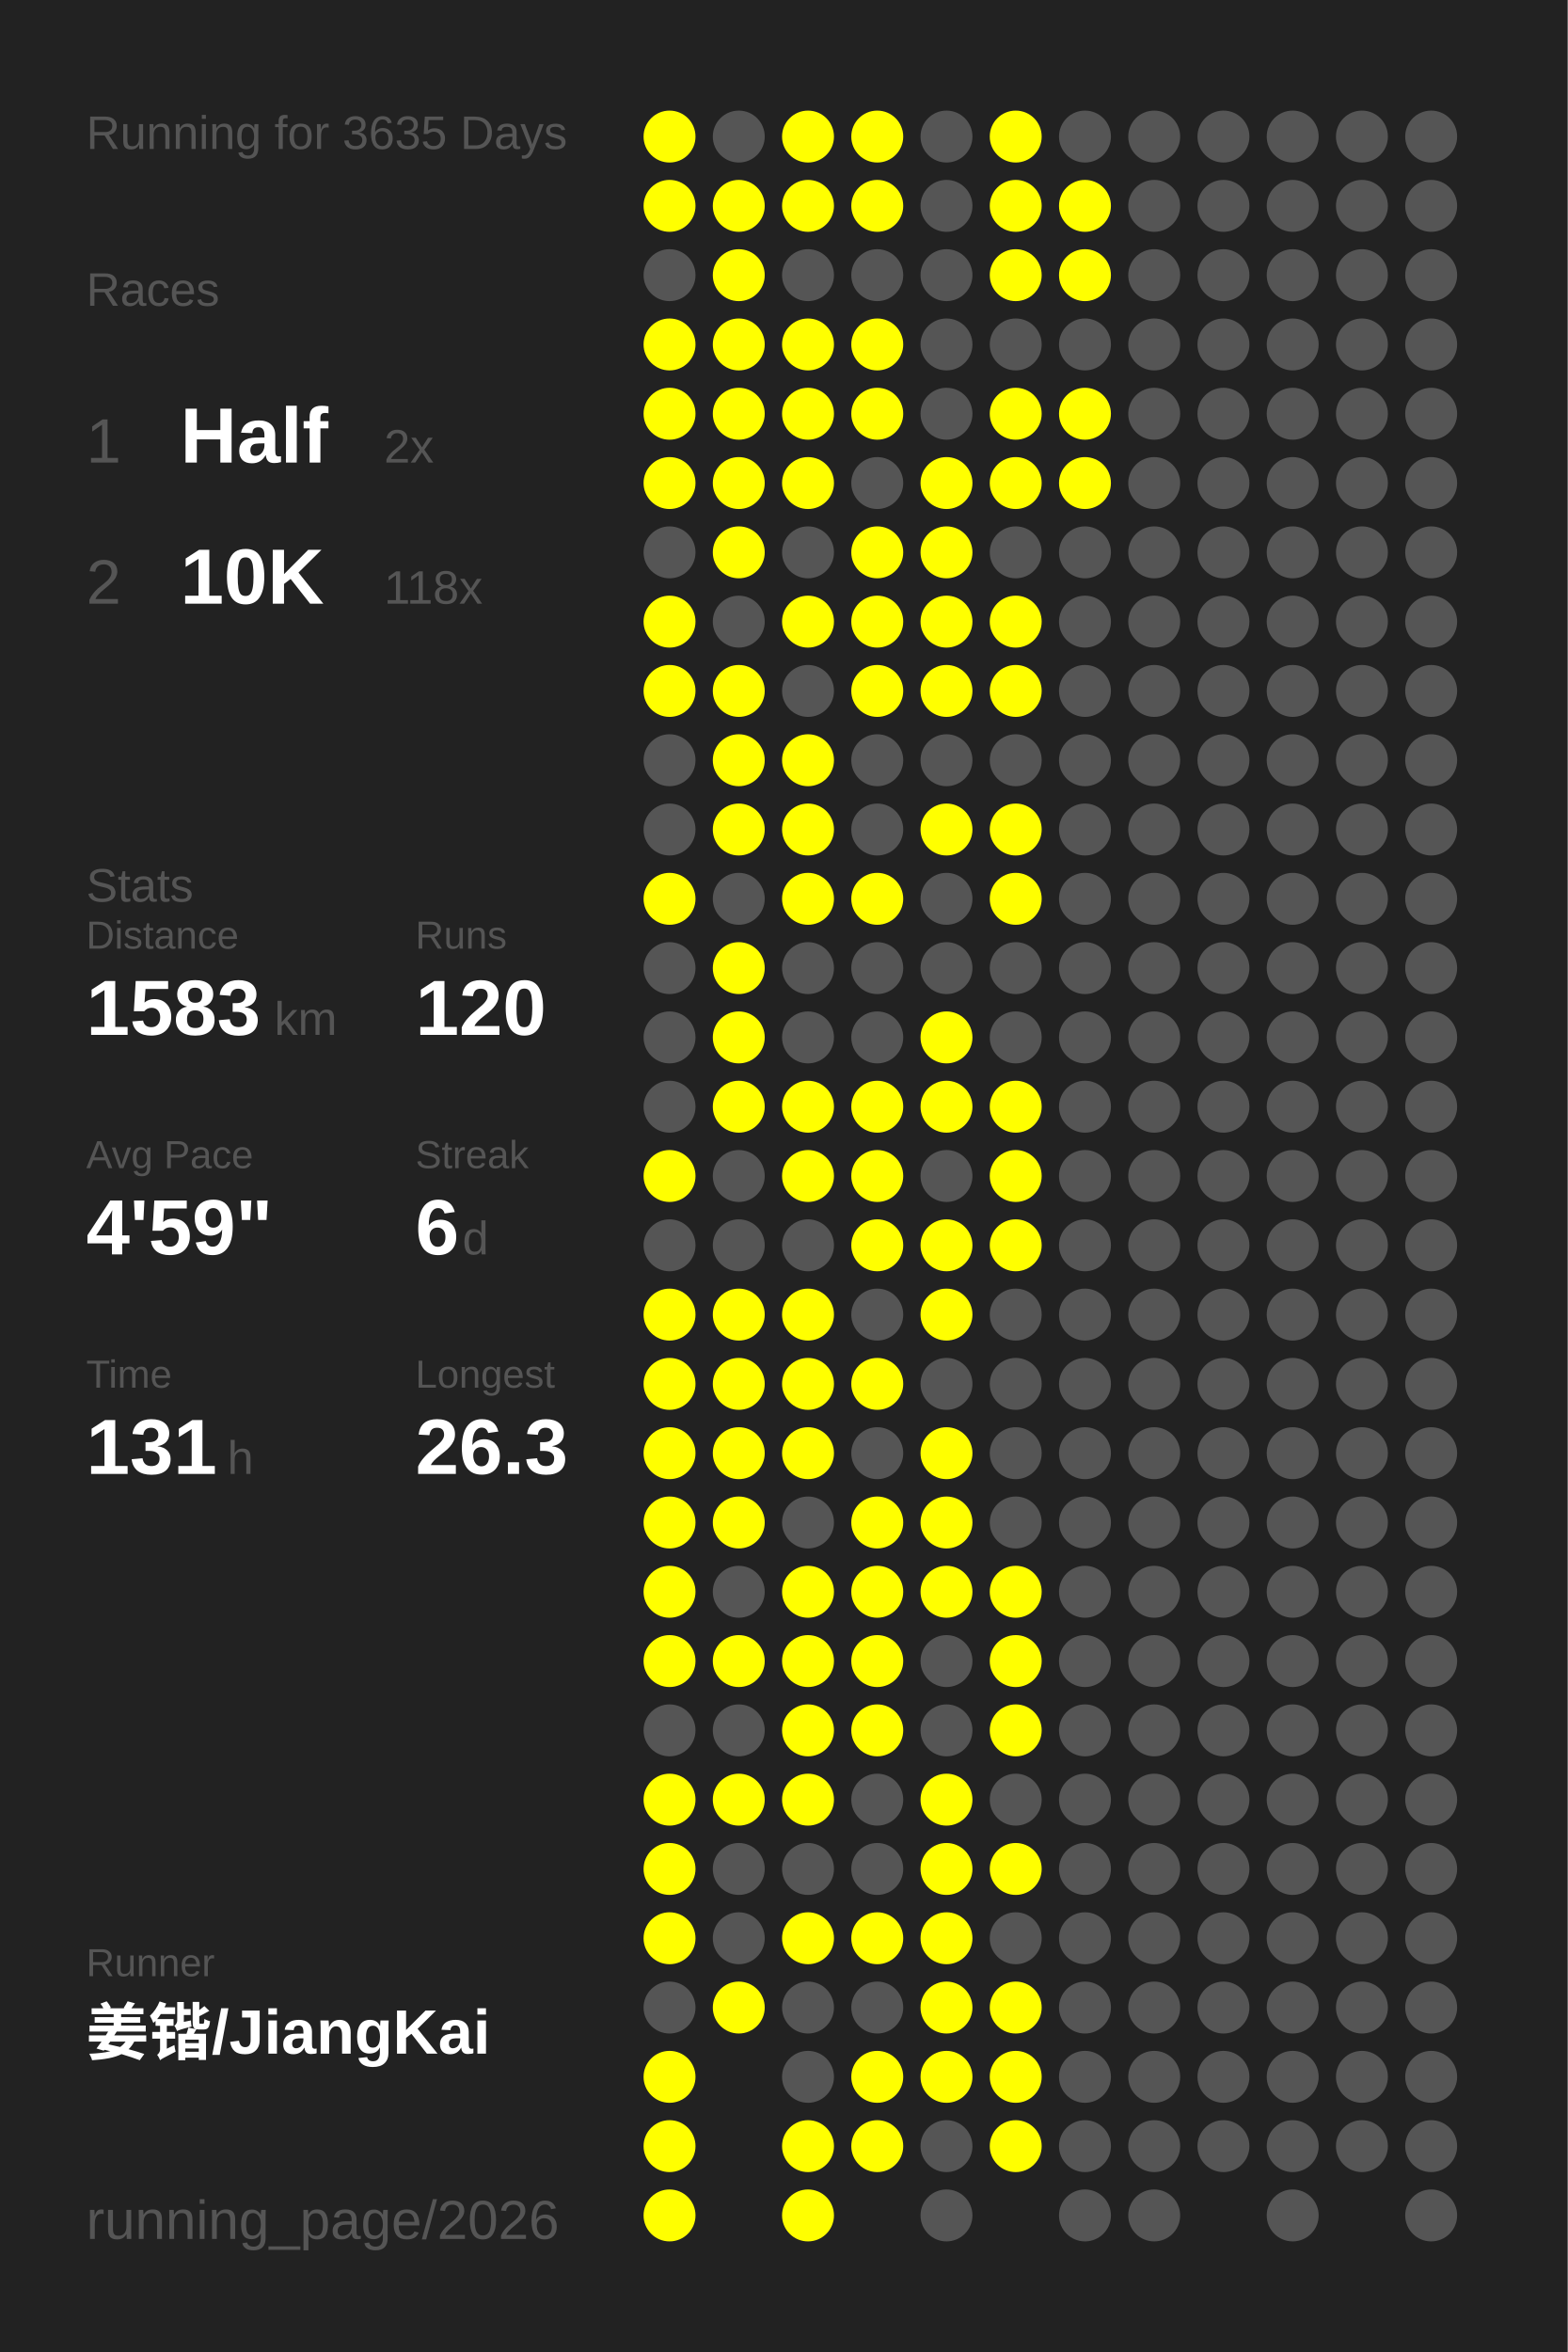
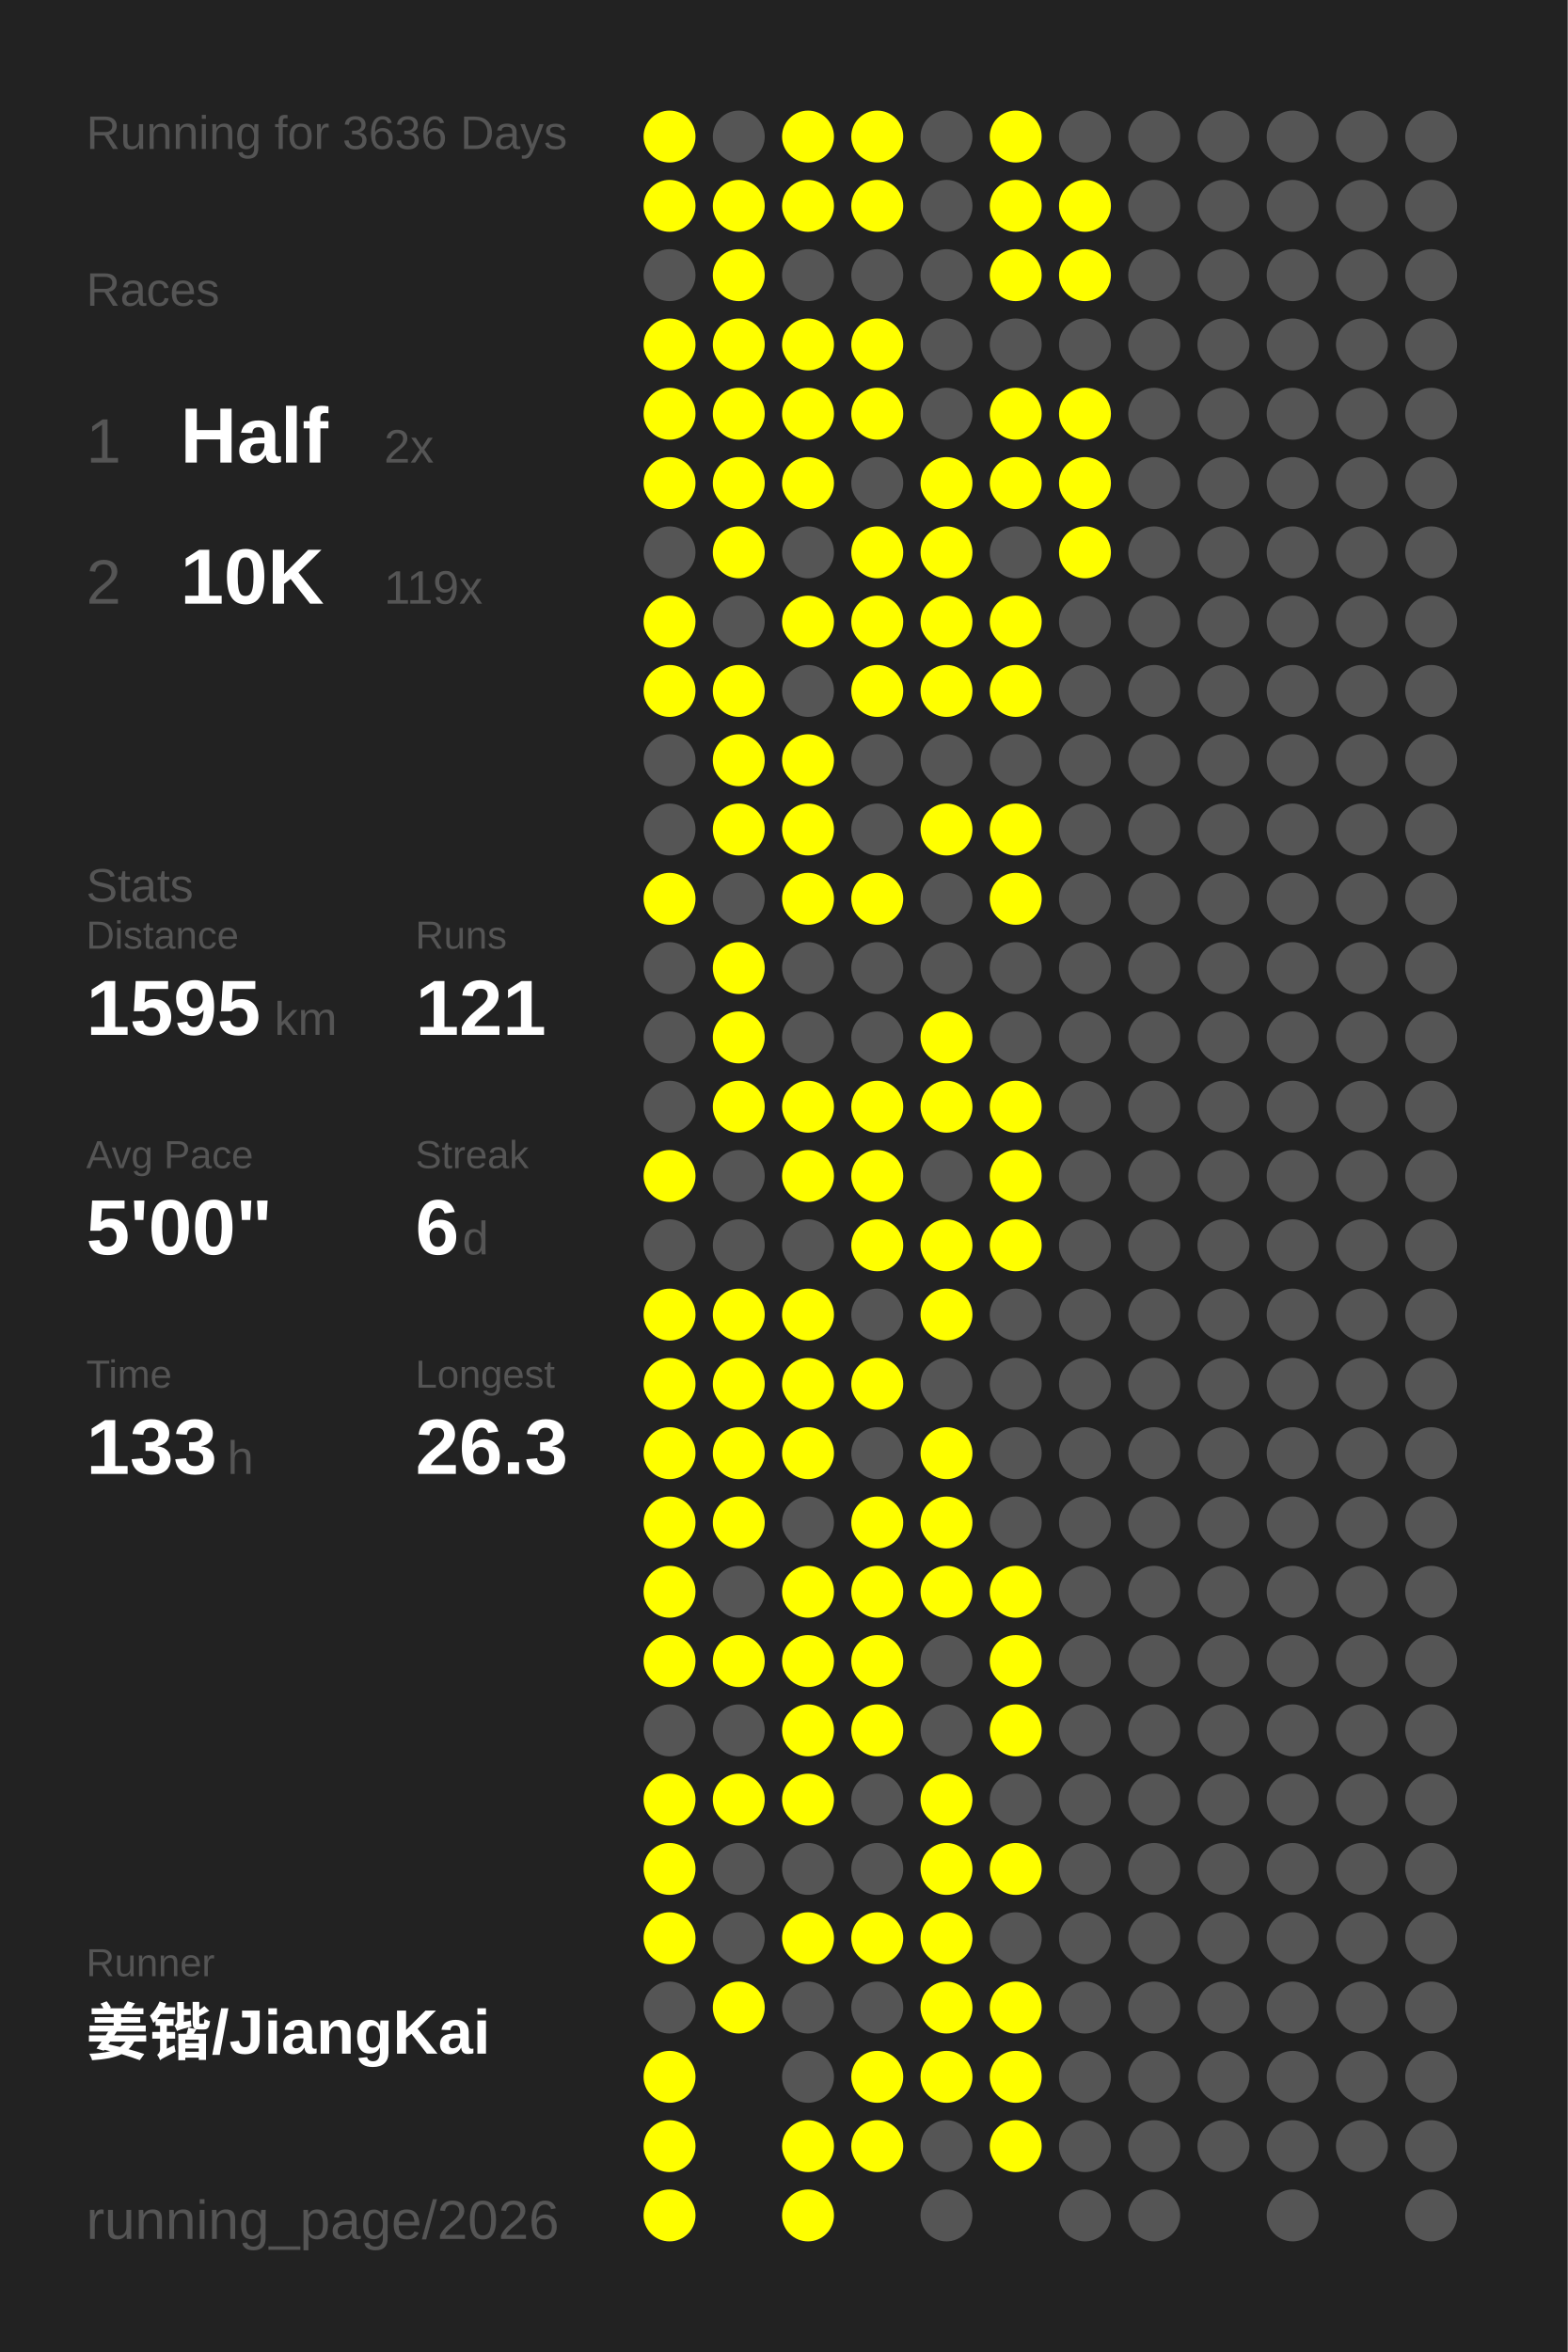
<svg xmlns="http://www.w3.org/2000/svg" baseProfile="full" height="300mm" version="1.1" viewBox="0,0,200,300" width="200mm">
  <defs />
  <rect fill="#222222" height="300" width="200" x="0" y="0" />
-   <text fill="#555555" style="font-size:6px; font-family:Arial;" x="11" y="19">Running for 3635 Days</text>
+   <text fill="#555555" style="font-size:6px; font-family:Arial;" x="11" y="19">Running for 3636 Days</text>
  <text fill="#555555" style="font-size:6px; font-family:Arial;" x="11" y="39">Races</text>
  <text fill="#555555" style="font-size:8px; font-family:Arial;" x="11" y="59">1</text>
  <text fill="#FFFFFF" style="font-size:10px; font-family:Arial; font-weight:bold;" x="23" y="59">Half</text>
  <text fill="#555555" style="font-size:6px; font-family:Arial;" x="49" y="59">2x</text>
  <text fill="#555555" style="font-size:8px; font-family:Arial;" x="11" y="77">2</text>
  <text fill="#FFFFFF" style="font-size:10px; font-family:Arial; font-weight:bold;" x="23" y="77">10K</text>
-   <text fill="#555555" style="font-size:6px; font-family:Arial;" x="49" y="77">118x</text>
+   <text fill="#555555" style="font-size:6px; font-family:Arial;" x="49" y="77">119x</text>
  <text fill="#555555" style="font-size:6px; font-family:Arial;" x="11" y="115">Stats</text>
  <text fill="#555555" style="font-size:5px; font-family:Arial;" x="11" y="121">Distance</text>
-   <text fill="#FFFFFF" style="font-size:10px; font-family:Arial; font-weight:bold;" x="11" y="132">1583</text>
+   <text fill="#FFFFFF" style="font-size:10px; font-family:Arial; font-weight:bold;" x="11" y="132">1595</text>
  <text fill="#555555" style="font-size:6px; font-family:Arial;" x="35" y="132">km</text>
  <text fill="#555555" style="font-size:5px; font-family:Arial;" x="53" y="121">Runs</text>
-   <text fill="#FFFFFF" style="font-size:10px; font-family:Arial; font-weight:bold;" x="53" y="132">120</text>
+   <text fill="#FFFFFF" style="font-size:10px; font-family:Arial; font-weight:bold;" x="53" y="132">121</text>
  <text fill="#555555" style="font-size:5px; font-family:Arial;" x="11" y="149">Avg Pace</text>
-   <text fill="#FFFFFF" style="font-size:10px; font-family:Arial; font-weight:bold;" x="11" y="160">4'59"</text>
+   <text fill="#FFFFFF" style="font-size:10px; font-family:Arial; font-weight:bold;" x="11" y="160">5'00"</text>
  <text fill="#555555" style="font-size:5px; font-family:Arial;" x="53" y="149">Streak</text>
  <text fill="#FFFFFF" style="font-size:10px; font-family:Arial; font-weight:bold;" x="53" y="160">6</text>
  <text fill="#555555" style="font-size:6px; font-family:Arial;" x="59" y="160">d</text>
  <text fill="#555555" style="font-size:5px; font-family:Arial;" x="11" y="177">Time</text>
-   <text fill="#FFFFFF" style="font-size:10px; font-family:Arial; font-weight:bold;" x="11" y="188">131</text>
+   <text fill="#FFFFFF" style="font-size:10px; font-family:Arial; font-weight:bold;" x="11" y="188">133</text>
  <text fill="#555555" style="font-size:6px; font-family:Arial;" x="29" y="188">h</text>
  <text fill="#555555" style="font-size:5px; font-family:Arial;" x="53" y="177">Longest</text>
  <text fill="#FFFFFF" style="font-size:10px; font-family:Arial; font-weight:bold;" x="53" y="188">26.3</text>
  <text fill="#555555" style="font-size:5px; font-family:Arial;" x="11" y="252.065">Runner</text>
  <text fill="#FFFFFF" style="font-size:8px; font-family:Arial; font-weight:bold;" x="11" y="262.065">姜锴/JiangKai</text>
  <text fill="#555555" style="font-size:7px; font-family:Arial;" x="11" y="285.581">running_page/2026</text>
  <circle cx="85.417" cy="17.419" fill="#FFFF00" r="3.312" />
  <circle cx="85.417" cy="26.258" fill="#FFFF00" r="3.312" />
  <circle cx="85.417" cy="35.097" fill="#555555" r="3.312" />
  <circle cx="85.417" cy="43.935" fill="#FFFF00" r="3.312" />
  <circle cx="85.417" cy="52.774" fill="#FFFF00" r="3.312" />
  <circle cx="85.417" cy="61.613" fill="#FFFF00" r="3.312" />
  <circle cx="85.417" cy="70.452" fill="#555555" r="3.312" />
  <circle cx="85.417" cy="79.29" fill="#FFFF00" r="3.312" />
  <circle cx="85.417" cy="88.129" fill="#FFFF00" r="3.312" />
  <circle cx="85.417" cy="96.968" fill="#555555" r="3.312" />
  <circle cx="85.417" cy="105.806" fill="#555555" r="3.312" />
  <circle cx="85.417" cy="114.645" fill="#FFFF00" r="3.312" />
  <circle cx="85.417" cy="123.484" fill="#555555" r="3.312" />
  <circle cx="85.417" cy="132.323" fill="#555555" r="3.312" />
  <circle cx="85.417" cy="141.161" fill="#555555" r="3.312" />
  <circle cx="85.417" cy="150" fill="#FFFF00" r="3.312" />
  <circle cx="85.417" cy="158.839" fill="#555555" r="3.312" />
  <circle cx="85.417" cy="167.677" fill="#FFFF00" r="3.312" />
  <circle cx="85.417" cy="176.516" fill="#FFFF00" r="3.312" />
  <circle cx="85.417" cy="185.355" fill="#FFFF00" r="3.312" />
  <circle cx="85.417" cy="194.194" fill="#FFFF00" r="3.312" />
  <circle cx="85.417" cy="203.032" fill="#FFFF00" r="3.312" />
  <circle cx="85.417" cy="211.871" fill="#FFFF00" r="3.312" />
  <circle cx="85.417" cy="220.71" fill="#555555" r="3.312" />
  <circle cx="85.417" cy="229.548" fill="#FFFF00" r="3.312" />
  <circle cx="85.417" cy="238.387" fill="#FFFF00" r="3.312" />
  <circle cx="85.417" cy="247.226" fill="#FFFF00" r="3.312" />
  <circle cx="85.417" cy="256.065" fill="#555555" r="3.312" />
  <circle cx="85.417" cy="264.903" fill="#FFFF00" r="3.312" />
  <circle cx="85.417" cy="273.742" fill="#FFFF00" r="3.312" />
  <circle cx="85.417" cy="282.581" fill="#FFFF00" r="3.312" />
  <circle cx="94.25" cy="17.419" fill="#555555" r="3.312" />
  <circle cx="94.25" cy="26.258" fill="#FFFF00" r="3.312" />
  <circle cx="94.25" cy="35.097" fill="#FFFF00" r="3.312" />
  <circle cx="94.25" cy="43.935" fill="#FFFF00" r="3.312" />
  <circle cx="94.25" cy="52.774" fill="#FFFF00" r="3.312" />
  <circle cx="94.25" cy="61.613" fill="#FFFF00" r="3.312" />
  <circle cx="94.25" cy="70.452" fill="#FFFF00" r="3.312" />
  <circle cx="94.25" cy="79.29" fill="#555555" r="3.312" />
  <circle cx="94.25" cy="88.129" fill="#FFFF00" r="3.312" />
  <circle cx="94.25" cy="96.968" fill="#FFFF00" r="3.312" />
  <circle cx="94.25" cy="105.806" fill="#FFFF00" r="3.312" />
  <circle cx="94.25" cy="114.645" fill="#555555" r="3.312" />
  <circle cx="94.25" cy="123.484" fill="#FFFF00" r="3.312" />
  <circle cx="94.25" cy="132.323" fill="#FFFF00" r="3.312" />
  <circle cx="94.25" cy="141.161" fill="#FFFF00" r="3.312" />
  <circle cx="94.25" cy="150" fill="#555555" r="3.312" />
  <circle cx="94.25" cy="158.839" fill="#555555" r="3.312" />
  <circle cx="94.25" cy="167.677" fill="#FFFF00" r="3.312" />
  <circle cx="94.25" cy="176.516" fill="#FFFF00" r="3.312" />
  <circle cx="94.25" cy="185.355" fill="#FFFF00" r="3.312" />
  <circle cx="94.25" cy="194.194" fill="#FFFF00" r="3.312" />
  <circle cx="94.25" cy="203.032" fill="#555555" r="3.312" />
  <circle cx="94.25" cy="211.871" fill="#FFFF00" r="3.312" />
  <circle cx="94.25" cy="220.71" fill="#555555" r="3.312" />
  <circle cx="94.25" cy="229.548" fill="#FFFF00" r="3.312" />
  <circle cx="94.25" cy="238.387" fill="#555555" r="3.312" />
  <circle cx="94.25" cy="247.226" fill="#555555" r="3.312" />
  <circle cx="94.25" cy="256.065" fill="#FFFF00" r="3.312" />
  <circle cx="103.083" cy="17.419" fill="#FFFF00" r="3.312" />
  <circle cx="103.083" cy="26.258" fill="#FFFF00" r="3.312" />
  <circle cx="103.083" cy="35.097" fill="#555555" r="3.312" />
  <circle cx="103.083" cy="43.935" fill="#FFFF00" r="3.312" />
  <circle cx="103.083" cy="52.774" fill="#FFFF00" r="3.312" />
  <circle cx="103.083" cy="61.613" fill="#FFFF00" r="3.312" />
  <circle cx="103.083" cy="70.452" fill="#555555" r="3.312" />
  <circle cx="103.083" cy="79.29" fill="#FFFF00" r="3.312" />
  <circle cx="103.083" cy="88.129" fill="#555555" r="3.312" />
  <circle cx="103.083" cy="96.968" fill="#FFFF00" r="3.312" />
  <circle cx="103.083" cy="105.806" fill="#FFFF00" r="3.312" />
  <circle cx="103.083" cy="114.645" fill="#FFFF00" r="3.312" />
  <circle cx="103.083" cy="123.484" fill="#555555" r="3.312" />
  <circle cx="103.083" cy="132.323" fill="#555555" r="3.312" />
  <circle cx="103.083" cy="141.161" fill="#FFFF00" r="3.312" />
  <circle cx="103.083" cy="150" fill="#FFFF00" r="3.312" />
  <circle cx="103.083" cy="158.839" fill="#555555" r="3.312" />
  <circle cx="103.083" cy="167.677" fill="#FFFF00" r="3.312" />
  <circle cx="103.083" cy="176.516" fill="#FFFF00" r="3.312" />
  <circle cx="103.083" cy="185.355" fill="#FFFF00" r="3.312" />
  <circle cx="103.083" cy="194.194" fill="#555555" r="3.312" />
  <circle cx="103.083" cy="203.032" fill="#FFFF00" r="3.312" />
  <circle cx="103.083" cy="211.871" fill="#FFFF00" r="3.312" />
  <circle cx="103.083" cy="220.71" fill="#FFFF00" r="3.312" />
  <circle cx="103.083" cy="229.548" fill="#FFFF00" r="3.312" />
  <circle cx="103.083" cy="238.387" fill="#555555" r="3.312" />
  <circle cx="103.083" cy="247.226" fill="#FFFF00" r="3.312" />
  <circle cx="103.083" cy="256.065" fill="#555555" r="3.312" />
  <circle cx="103.083" cy="264.903" fill="#555555" r="3.312" />
  <circle cx="103.083" cy="273.742" fill="#FFFF00" r="3.312" />
  <circle cx="103.083" cy="282.581" fill="#FFFF00" r="3.312" />
  <circle cx="111.917" cy="17.419" fill="#FFFF00" r="3.312" />
  <circle cx="111.917" cy="26.258" fill="#FFFF00" r="3.312" />
  <circle cx="111.917" cy="35.097" fill="#555555" r="3.312" />
  <circle cx="111.917" cy="43.935" fill="#FFFF00" r="3.312" />
  <circle cx="111.917" cy="52.774" fill="#FFFF00" r="3.312" />
  <circle cx="111.917" cy="61.613" fill="#555555" r="3.312" />
  <circle cx="111.917" cy="70.452" fill="#FFFF00" r="3.312" />
  <circle cx="111.917" cy="79.29" fill="#FFFF00" r="3.312" />
  <circle cx="111.917" cy="88.129" fill="#FFFF00" r="3.312" />
  <circle cx="111.917" cy="96.968" fill="#555555" r="3.312" />
  <circle cx="111.917" cy="105.806" fill="#555555" r="3.312" />
  <circle cx="111.917" cy="114.645" fill="#FFFF00" r="3.312" />
  <circle cx="111.917" cy="123.484" fill="#555555" r="3.312" />
  <circle cx="111.917" cy="132.323" fill="#555555" r="3.312" />
  <circle cx="111.917" cy="141.161" fill="#FFFF00" r="3.312" />
  <circle cx="111.917" cy="150" fill="#FFFF00" r="3.312" />
  <circle cx="111.917" cy="158.839" fill="#FFFF00" r="3.312" />
  <circle cx="111.917" cy="167.677" fill="#555555" r="3.312" />
  <circle cx="111.917" cy="176.516" fill="#FFFF00" r="3.312" />
  <circle cx="111.917" cy="185.355" fill="#555555" r="3.312" />
  <circle cx="111.917" cy="194.194" fill="#FFFF00" r="3.312" />
  <circle cx="111.917" cy="203.032" fill="#FFFF00" r="3.312" />
  <circle cx="111.917" cy="211.871" fill="#FFFF00" r="3.312" />
  <circle cx="111.917" cy="220.71" fill="#FFFF00" r="3.312" />
  <circle cx="111.917" cy="229.548" fill="#555555" r="3.312" />
  <circle cx="111.917" cy="238.387" fill="#555555" r="3.312" />
  <circle cx="111.917" cy="247.226" fill="#FFFF00" r="3.312" />
  <circle cx="111.917" cy="256.065" fill="#555555" r="3.312" />
  <circle cx="111.917" cy="264.903" fill="#FFFF00" r="3.312" />
  <circle cx="111.917" cy="273.742" fill="#FFFF00" r="3.312" />
  <circle cx="120.75" cy="17.419" fill="#555555" r="3.312" />
  <circle cx="120.75" cy="26.258" fill="#555555" r="3.312" />
  <circle cx="120.75" cy="35.097" fill="#555555" r="3.312" />
  <circle cx="120.75" cy="43.935" fill="#555555" r="3.312" />
  <circle cx="120.75" cy="52.774" fill="#555555" r="3.312" />
  <circle cx="120.75" cy="61.613" fill="#FFFF00" r="3.312" />
  <circle cx="120.75" cy="70.452" fill="#FFFF00" r="3.312" />
  <circle cx="120.75" cy="79.29" fill="#FFFF00" r="3.312" />
  <circle cx="120.75" cy="88.129" fill="#FFFF00" r="3.312" />
  <circle cx="120.75" cy="96.968" fill="#555555" r="3.312" />
  <circle cx="120.75" cy="105.806" fill="#FFFF00" r="3.312" />
  <circle cx="120.75" cy="114.645" fill="#555555" r="3.312" />
  <circle cx="120.75" cy="123.484" fill="#555555" r="3.312" />
  <circle cx="120.75" cy="132.323" fill="#FFFF00" r="3.312" />
  <circle cx="120.75" cy="141.161" fill="#FFFF00" r="3.312" />
  <circle cx="120.75" cy="150" fill="#555555" r="3.312" />
  <circle cx="120.75" cy="158.839" fill="#FFFF00" r="3.312" />
  <circle cx="120.75" cy="167.677" fill="#FFFF00" r="3.312" />
  <circle cx="120.75" cy="176.516" fill="#555555" r="3.312" />
  <circle cx="120.75" cy="185.355" fill="#FFFF00" r="3.312" />
  <circle cx="120.75" cy="194.194" fill="#FFFF00" r="3.312" />
  <circle cx="120.75" cy="203.032" fill="#FFFF00" r="3.312" />
  <circle cx="120.75" cy="211.871" fill="#555555" r="3.312" />
  <circle cx="120.75" cy="220.71" fill="#555555" r="3.312" />
  <circle cx="120.75" cy="229.548" fill="#FFFF00" r="3.312" />
  <circle cx="120.75" cy="238.387" fill="#FFFF00" r="3.312" />
  <circle cx="120.75" cy="247.226" fill="#FFFF00" r="3.312" />
  <circle cx="120.75" cy="256.065" fill="#FFFF00" r="3.312" />
  <circle cx="120.75" cy="264.903" fill="#FFFF00" r="3.312" />
  <circle cx="120.75" cy="273.742" fill="#555555" r="3.312" />
  <circle cx="120.75" cy="282.581" fill="#555555" r="3.312" />
  <circle cx="129.583" cy="17.419" fill="#FFFF00" r="3.312" />
  <circle cx="129.583" cy="26.258" fill="#FFFF00" r="3.312" />
  <circle cx="129.583" cy="35.097" fill="#FFFF00" r="3.312" />
  <circle cx="129.583" cy="43.935" fill="#555555" r="3.312" />
  <circle cx="129.583" cy="52.774" fill="#FFFF00" r="3.312" />
  <circle cx="129.583" cy="61.613" fill="#FFFF00" r="3.312" />
  <circle cx="129.583" cy="70.452" fill="#555555" r="3.312" />
  <circle cx="129.583" cy="79.29" fill="#FFFF00" r="3.312" />
  <circle cx="129.583" cy="88.129" fill="#FFFF00" r="3.312" />
  <circle cx="129.583" cy="96.968" fill="#555555" r="3.312" />
  <circle cx="129.583" cy="105.806" fill="#FFFF00" r="3.312" />
  <circle cx="129.583" cy="114.645" fill="#FFFF00" r="3.312" />
  <circle cx="129.583" cy="123.484" fill="#555555" r="3.312" />
  <circle cx="129.583" cy="132.323" fill="#555555" r="3.312" />
  <circle cx="129.583" cy="141.161" fill="#FFFF00" r="3.312" />
  <circle cx="129.583" cy="150" fill="#FFFF00" r="3.312" />
  <circle cx="129.583" cy="158.839" fill="#FFFF00" r="3.312" />
  <circle cx="129.583" cy="167.677" fill="#555555" r="3.312" />
  <circle cx="129.583" cy="176.516" fill="#555555" r="3.312" />
  <circle cx="129.583" cy="185.355" fill="#555555" r="3.312" />
  <circle cx="129.583" cy="194.194" fill="#555555" r="3.312" />
  <circle cx="129.583" cy="203.032" fill="#FFFF00" r="3.312" />
  <circle cx="129.583" cy="211.871" fill="#FFFF00" r="3.312" />
  <circle cx="129.583" cy="220.71" fill="#FFFF00" r="3.312" />
  <circle cx="129.583" cy="229.548" fill="#555555" r="3.312" />
  <circle cx="129.583" cy="238.387" fill="#FFFF00" r="3.312" />
  <circle cx="129.583" cy="247.226" fill="#555555" r="3.312" />
  <circle cx="129.583" cy="256.065" fill="#FFFF00" r="3.312" />
  <circle cx="129.583" cy="264.903" fill="#FFFF00" r="3.312" />
  <circle cx="129.583" cy="273.742" fill="#FFFF00" r="3.312" />
  <circle cx="138.417" cy="17.419" fill="#555555" r="3.312" />
  <circle cx="138.417" cy="26.258" fill="#FFFF00" r="3.312" />
  <circle cx="138.417" cy="35.097" fill="#FFFF00" r="3.312" />
  <circle cx="138.417" cy="43.935" fill="#555555" r="3.312" />
  <circle cx="138.417" cy="52.774" fill="#FFFF00" r="3.312" />
  <circle cx="138.417" cy="61.613" fill="#FFFF00" r="3.312" />
-   <circle cx="138.417" cy="70.452" fill="#555555" r="3.312" />
+   <circle cx="138.417" cy="70.452" fill="#FFFF00" r="3.312" />
  <circle cx="138.417" cy="79.29" fill="#555555" r="3.312" />
  <circle cx="138.417" cy="88.129" fill="#555555" r="3.312" />
  <circle cx="138.417" cy="96.968" fill="#555555" r="3.312" />
  <circle cx="138.417" cy="105.806" fill="#555555" r="3.312" />
  <circle cx="138.417" cy="114.645" fill="#555555" r="3.312" />
  <circle cx="138.417" cy="123.484" fill="#555555" r="3.312" />
  <circle cx="138.417" cy="132.323" fill="#555555" r="3.312" />
  <circle cx="138.417" cy="141.161" fill="#555555" r="3.312" />
  <circle cx="138.417" cy="150" fill="#555555" r="3.312" />
  <circle cx="138.417" cy="158.839" fill="#555555" r="3.312" />
  <circle cx="138.417" cy="167.677" fill="#555555" r="3.312" />
  <circle cx="138.417" cy="176.516" fill="#555555" r="3.312" />
  <circle cx="138.417" cy="185.355" fill="#555555" r="3.312" />
  <circle cx="138.417" cy="194.194" fill="#555555" r="3.312" />
  <circle cx="138.417" cy="203.032" fill="#555555" r="3.312" />
  <circle cx="138.417" cy="211.871" fill="#555555" r="3.312" />
  <circle cx="138.417" cy="220.71" fill="#555555" r="3.312" />
  <circle cx="138.417" cy="229.548" fill="#555555" r="3.312" />
  <circle cx="138.417" cy="238.387" fill="#555555" r="3.312" />
  <circle cx="138.417" cy="247.226" fill="#555555" r="3.312" />
  <circle cx="138.417" cy="256.065" fill="#555555" r="3.312" />
  <circle cx="138.417" cy="264.903" fill="#555555" r="3.312" />
  <circle cx="138.417" cy="273.742" fill="#555555" r="3.312" />
  <circle cx="138.417" cy="282.581" fill="#555555" r="3.312" />
  <circle cx="147.25" cy="17.419" fill="#555555" r="3.312" />
  <circle cx="147.25" cy="26.258" fill="#555555" r="3.312" />
  <circle cx="147.25" cy="35.097" fill="#555555" r="3.312" />
  <circle cx="147.25" cy="43.935" fill="#555555" r="3.312" />
  <circle cx="147.25" cy="52.774" fill="#555555" r="3.312" />
  <circle cx="147.25" cy="61.613" fill="#555555" r="3.312" />
  <circle cx="147.25" cy="70.452" fill="#555555" r="3.312" />
  <circle cx="147.25" cy="79.29" fill="#555555" r="3.312" />
  <circle cx="147.25" cy="88.129" fill="#555555" r="3.312" />
  <circle cx="147.25" cy="96.968" fill="#555555" r="3.312" />
  <circle cx="147.25" cy="105.806" fill="#555555" r="3.312" />
  <circle cx="147.25" cy="114.645" fill="#555555" r="3.312" />
  <circle cx="147.25" cy="123.484" fill="#555555" r="3.312" />
  <circle cx="147.25" cy="132.323" fill="#555555" r="3.312" />
  <circle cx="147.25" cy="141.161" fill="#555555" r="3.312" />
  <circle cx="147.25" cy="150" fill="#555555" r="3.312" />
  <circle cx="147.25" cy="158.839" fill="#555555" r="3.312" />
  <circle cx="147.25" cy="167.677" fill="#555555" r="3.312" />
  <circle cx="147.25" cy="176.516" fill="#555555" r="3.312" />
  <circle cx="147.25" cy="185.355" fill="#555555" r="3.312" />
  <circle cx="147.25" cy="194.194" fill="#555555" r="3.312" />
  <circle cx="147.25" cy="203.032" fill="#555555" r="3.312" />
  <circle cx="147.25" cy="211.871" fill="#555555" r="3.312" />
  <circle cx="147.25" cy="220.71" fill="#555555" r="3.312" />
  <circle cx="147.25" cy="229.548" fill="#555555" r="3.312" />
  <circle cx="147.25" cy="238.387" fill="#555555" r="3.312" />
  <circle cx="147.25" cy="247.226" fill="#555555" r="3.312" />
  <circle cx="147.25" cy="256.065" fill="#555555" r="3.312" />
  <circle cx="147.25" cy="264.903" fill="#555555" r="3.312" />
  <circle cx="147.25" cy="273.742" fill="#555555" r="3.312" />
  <circle cx="147.25" cy="282.581" fill="#555555" r="3.312" />
  <circle cx="156.083" cy="17.419" fill="#555555" r="3.312" />
  <circle cx="156.083" cy="26.258" fill="#555555" r="3.312" />
  <circle cx="156.083" cy="35.097" fill="#555555" r="3.312" />
  <circle cx="156.083" cy="43.935" fill="#555555" r="3.312" />
  <circle cx="156.083" cy="52.774" fill="#555555" r="3.312" />
  <circle cx="156.083" cy="61.613" fill="#555555" r="3.312" />
  <circle cx="156.083" cy="70.452" fill="#555555" r="3.312" />
  <circle cx="156.083" cy="79.29" fill="#555555" r="3.312" />
  <circle cx="156.083" cy="88.129" fill="#555555" r="3.312" />
  <circle cx="156.083" cy="96.968" fill="#555555" r="3.312" />
  <circle cx="156.083" cy="105.806" fill="#555555" r="3.312" />
  <circle cx="156.083" cy="114.645" fill="#555555" r="3.312" />
  <circle cx="156.083" cy="123.484" fill="#555555" r="3.312" />
  <circle cx="156.083" cy="132.323" fill="#555555" r="3.312" />
  <circle cx="156.083" cy="141.161" fill="#555555" r="3.312" />
  <circle cx="156.083" cy="150" fill="#555555" r="3.312" />
  <circle cx="156.083" cy="158.839" fill="#555555" r="3.312" />
  <circle cx="156.083" cy="167.677" fill="#555555" r="3.312" />
  <circle cx="156.083" cy="176.516" fill="#555555" r="3.312" />
  <circle cx="156.083" cy="185.355" fill="#555555" r="3.312" />
  <circle cx="156.083" cy="194.194" fill="#555555" r="3.312" />
  <circle cx="156.083" cy="203.032" fill="#555555" r="3.312" />
  <circle cx="156.083" cy="211.871" fill="#555555" r="3.312" />
  <circle cx="156.083" cy="220.71" fill="#555555" r="3.312" />
  <circle cx="156.083" cy="229.548" fill="#555555" r="3.312" />
  <circle cx="156.083" cy="238.387" fill="#555555" r="3.312" />
  <circle cx="156.083" cy="247.226" fill="#555555" r="3.312" />
  <circle cx="156.083" cy="256.065" fill="#555555" r="3.312" />
  <circle cx="156.083" cy="264.903" fill="#555555" r="3.312" />
  <circle cx="156.083" cy="273.742" fill="#555555" r="3.312" />
  <circle cx="164.917" cy="17.419" fill="#555555" r="3.312" />
  <circle cx="164.917" cy="26.258" fill="#555555" r="3.312" />
  <circle cx="164.917" cy="35.097" fill="#555555" r="3.312" />
  <circle cx="164.917" cy="43.935" fill="#555555" r="3.312" />
  <circle cx="164.917" cy="52.774" fill="#555555" r="3.312" />
  <circle cx="164.917" cy="61.613" fill="#555555" r="3.312" />
  <circle cx="164.917" cy="70.452" fill="#555555" r="3.312" />
  <circle cx="164.917" cy="79.29" fill="#555555" r="3.312" />
  <circle cx="164.917" cy="88.129" fill="#555555" r="3.312" />
  <circle cx="164.917" cy="96.968" fill="#555555" r="3.312" />
  <circle cx="164.917" cy="105.806" fill="#555555" r="3.312" />
  <circle cx="164.917" cy="114.645" fill="#555555" r="3.312" />
  <circle cx="164.917" cy="123.484" fill="#555555" r="3.312" />
  <circle cx="164.917" cy="132.323" fill="#555555" r="3.312" />
  <circle cx="164.917" cy="141.161" fill="#555555" r="3.312" />
  <circle cx="164.917" cy="150" fill="#555555" r="3.312" />
  <circle cx="164.917" cy="158.839" fill="#555555" r="3.312" />
  <circle cx="164.917" cy="167.677" fill="#555555" r="3.312" />
  <circle cx="164.917" cy="176.516" fill="#555555" r="3.312" />
  <circle cx="164.917" cy="185.355" fill="#555555" r="3.312" />
  <circle cx="164.917" cy="194.194" fill="#555555" r="3.312" />
  <circle cx="164.917" cy="203.032" fill="#555555" r="3.312" />
  <circle cx="164.917" cy="211.871" fill="#555555" r="3.312" />
  <circle cx="164.917" cy="220.71" fill="#555555" r="3.312" />
  <circle cx="164.917" cy="229.548" fill="#555555" r="3.312" />
  <circle cx="164.917" cy="238.387" fill="#555555" r="3.312" />
  <circle cx="164.917" cy="247.226" fill="#555555" r="3.312" />
  <circle cx="164.917" cy="256.065" fill="#555555" r="3.312" />
  <circle cx="164.917" cy="264.903" fill="#555555" r="3.312" />
  <circle cx="164.917" cy="273.742" fill="#555555" r="3.312" />
  <circle cx="164.917" cy="282.581" fill="#555555" r="3.312" />
  <circle cx="173.75" cy="17.419" fill="#555555" r="3.312" />
  <circle cx="173.75" cy="26.258" fill="#555555" r="3.312" />
  <circle cx="173.75" cy="35.097" fill="#555555" r="3.312" />
  <circle cx="173.75" cy="43.935" fill="#555555" r="3.312" />
  <circle cx="173.75" cy="52.774" fill="#555555" r="3.312" />
  <circle cx="173.75" cy="61.613" fill="#555555" r="3.312" />
  <circle cx="173.75" cy="70.452" fill="#555555" r="3.312" />
  <circle cx="173.75" cy="79.29" fill="#555555" r="3.312" />
  <circle cx="173.75" cy="88.129" fill="#555555" r="3.312" />
  <circle cx="173.75" cy="96.968" fill="#555555" r="3.312" />
  <circle cx="173.75" cy="105.806" fill="#555555" r="3.312" />
  <circle cx="173.75" cy="114.645" fill="#555555" r="3.312" />
  <circle cx="173.75" cy="123.484" fill="#555555" r="3.312" />
  <circle cx="173.75" cy="132.323" fill="#555555" r="3.312" />
  <circle cx="173.75" cy="141.161" fill="#555555" r="3.312" />
  <circle cx="173.75" cy="150" fill="#555555" r="3.312" />
  <circle cx="173.75" cy="158.839" fill="#555555" r="3.312" />
  <circle cx="173.75" cy="167.677" fill="#555555" r="3.312" />
  <circle cx="173.75" cy="176.516" fill="#555555" r="3.312" />
  <circle cx="173.75" cy="185.355" fill="#555555" r="3.312" />
  <circle cx="173.75" cy="194.194" fill="#555555" r="3.312" />
  <circle cx="173.75" cy="203.032" fill="#555555" r="3.312" />
  <circle cx="173.75" cy="211.871" fill="#555555" r="3.312" />
  <circle cx="173.75" cy="220.71" fill="#555555" r="3.312" />
  <circle cx="173.75" cy="229.548" fill="#555555" r="3.312" />
  <circle cx="173.75" cy="238.387" fill="#555555" r="3.312" />
  <circle cx="173.75" cy="247.226" fill="#555555" r="3.312" />
  <circle cx="173.75" cy="256.065" fill="#555555" r="3.312" />
  <circle cx="173.75" cy="264.903" fill="#555555" r="3.312" />
  <circle cx="173.75" cy="273.742" fill="#555555" r="3.312" />
  <circle cx="182.583" cy="17.419" fill="#555555" r="3.312" />
  <circle cx="182.583" cy="26.258" fill="#555555" r="3.312" />
  <circle cx="182.583" cy="35.097" fill="#555555" r="3.312" />
  <circle cx="182.583" cy="43.935" fill="#555555" r="3.312" />
  <circle cx="182.583" cy="52.774" fill="#555555" r="3.312" />
  <circle cx="182.583" cy="61.613" fill="#555555" r="3.312" />
  <circle cx="182.583" cy="70.452" fill="#555555" r="3.312" />
  <circle cx="182.583" cy="79.29" fill="#555555" r="3.312" />
  <circle cx="182.583" cy="88.129" fill="#555555" r="3.312" />
  <circle cx="182.583" cy="96.968" fill="#555555" r="3.312" />
  <circle cx="182.583" cy="105.806" fill="#555555" r="3.312" />
  <circle cx="182.583" cy="114.645" fill="#555555" r="3.312" />
  <circle cx="182.583" cy="123.484" fill="#555555" r="3.312" />
  <circle cx="182.583" cy="132.323" fill="#555555" r="3.312" />
  <circle cx="182.583" cy="141.161" fill="#555555" r="3.312" />
  <circle cx="182.583" cy="150" fill="#555555" r="3.312" />
  <circle cx="182.583" cy="158.839" fill="#555555" r="3.312" />
  <circle cx="182.583" cy="167.677" fill="#555555" r="3.312" />
  <circle cx="182.583" cy="176.516" fill="#555555" r="3.312" />
  <circle cx="182.583" cy="185.355" fill="#555555" r="3.312" />
  <circle cx="182.583" cy="194.194" fill="#555555" r="3.312" />
  <circle cx="182.583" cy="203.032" fill="#555555" r="3.312" />
  <circle cx="182.583" cy="211.871" fill="#555555" r="3.312" />
  <circle cx="182.583" cy="220.71" fill="#555555" r="3.312" />
  <circle cx="182.583" cy="229.548" fill="#555555" r="3.312" />
  <circle cx="182.583" cy="238.387" fill="#555555" r="3.312" />
  <circle cx="182.583" cy="247.226" fill="#555555" r="3.312" />
  <circle cx="182.583" cy="256.065" fill="#555555" r="3.312" />
  <circle cx="182.583" cy="264.903" fill="#555555" r="3.312" />
  <circle cx="182.583" cy="273.742" fill="#555555" r="3.312" />
  <circle cx="182.583" cy="282.581" fill="#555555" r="3.312" />
</svg>
